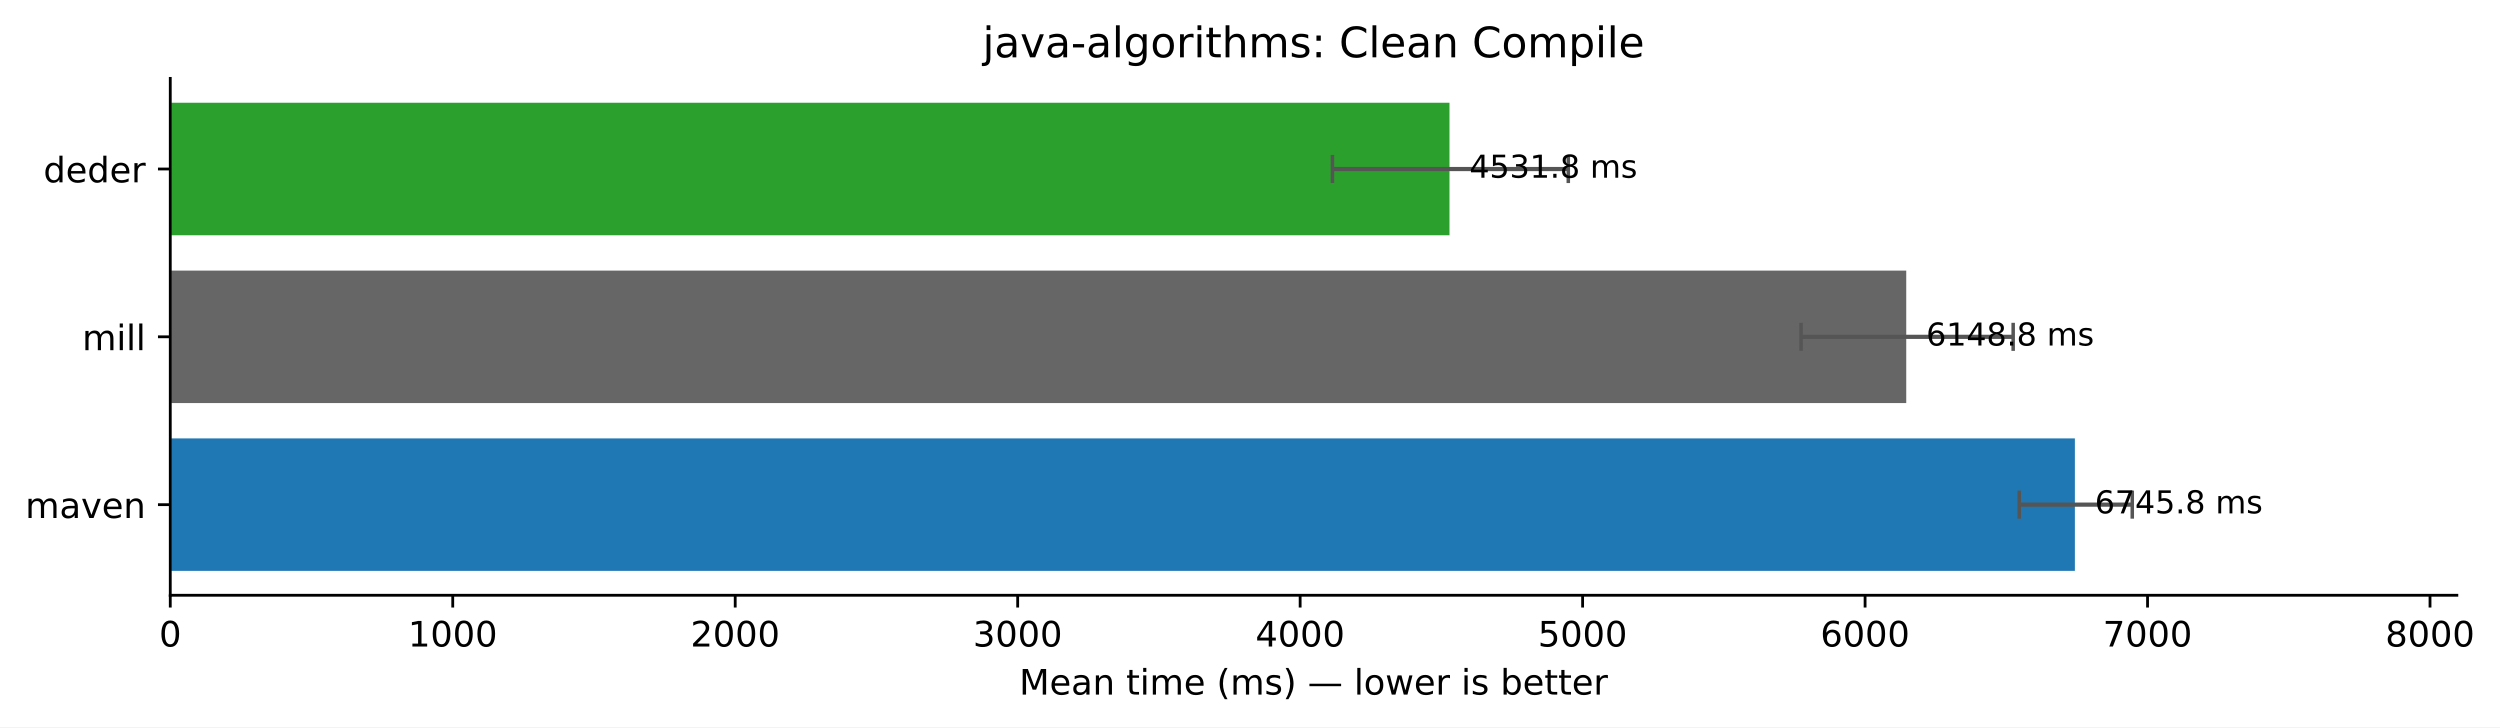
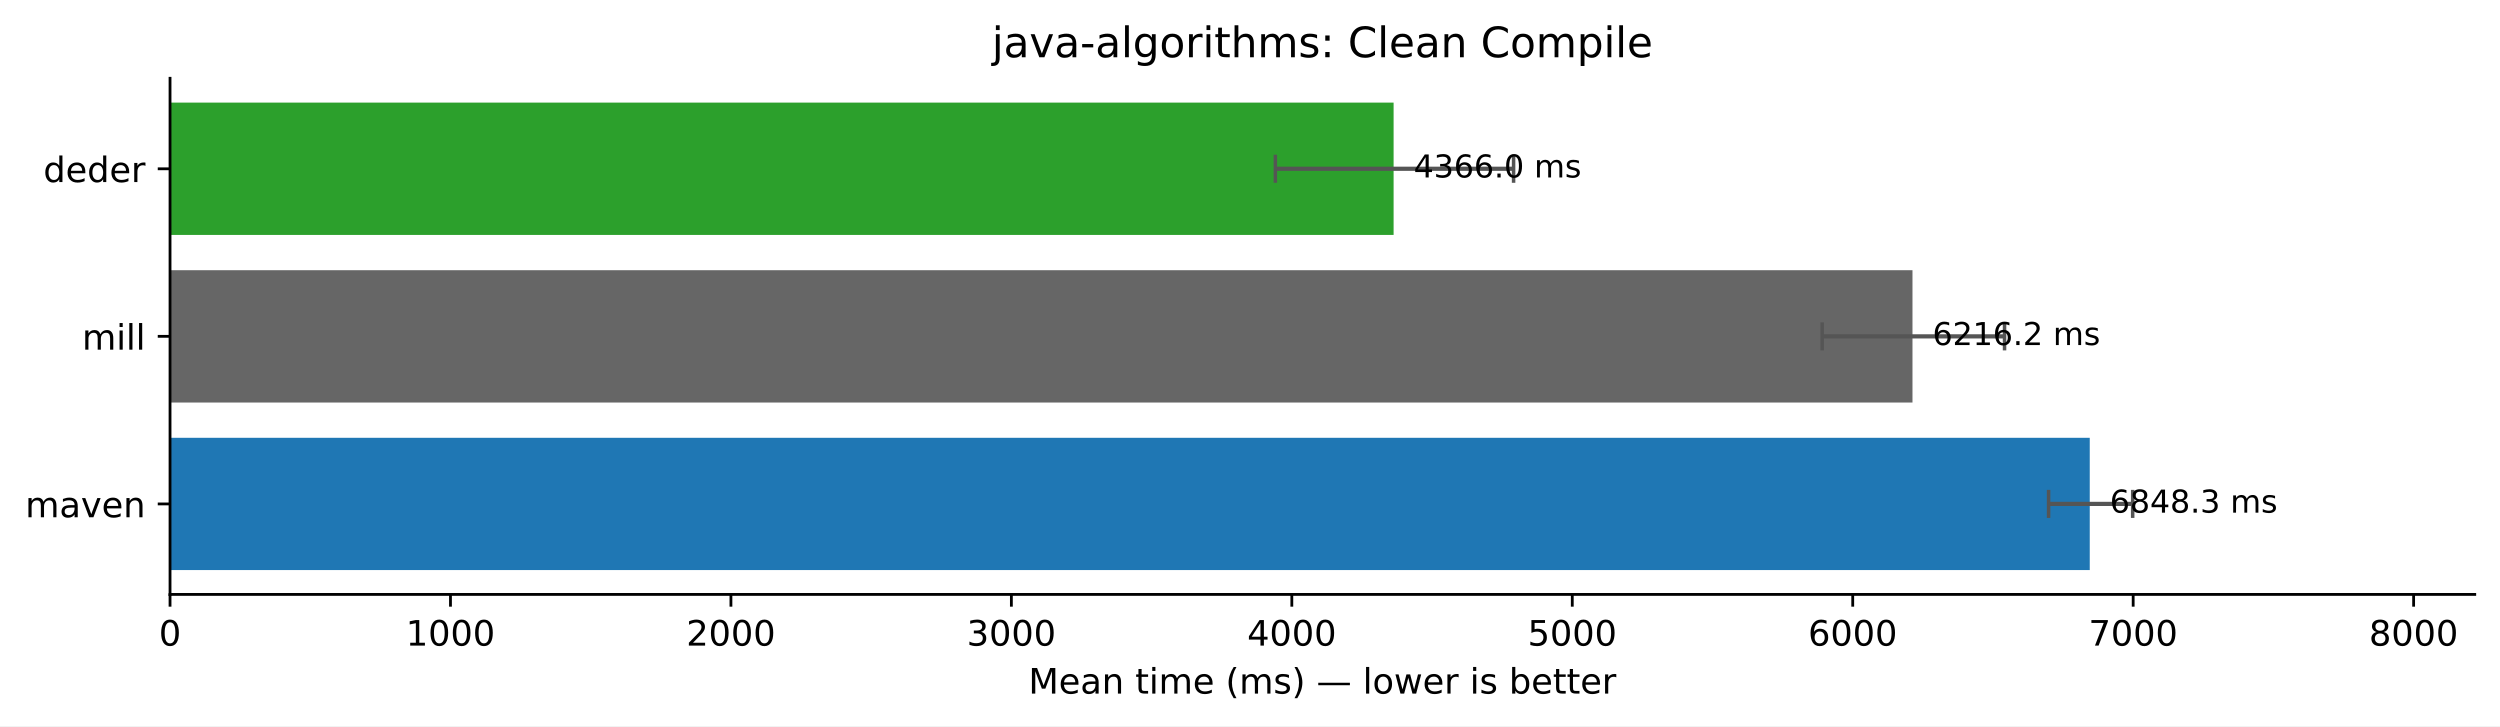
- <svg xmlns="http://www.w3.org/2000/svg" xmlns:xlink="http://www.w3.org/1999/xlink" width="711.777pt" height="207.034pt" viewBox="0 0 711.777 207.034" version="1.1">
+ <svg xmlns="http://www.w3.org/2000/svg" xmlns:xlink="http://www.w3.org/1999/xlink" width="712.788pt" height="207.034pt" viewBox="0 0 712.788 207.034" version="1.1">
  <defs>
    <style type="text/css">*{stroke-linejoin: round; stroke-linecap: butt}</style>
  </defs>
  <g id="figure_1">
    <g id="patch_1">
-       <path d="M 0 207.034  L 711.777 207.034  L 711.777 0  L 0 0  z " style="fill: #ffffff" />
+       <path d="M 0 207.034  L 712.788 207.034  L 712.788 0  L 0 0  z " style="fill: #ffffff" />
    </g>
    <g id="axes_1">
      <g id="patch_2">
-         <path d="M 48.478 169.478  L 699.492 169.478  L 699.492 22.318  L 48.478 22.318  z " style="fill: #ffffff" />
+         <path d="M 48.478 169.478  L 705.588 169.478  L 705.588 22.318  L 48.478 22.318  z " style="fill: #ffffff" />
      </g>
      <g id="patch_3">
-         <path d="M 48.478 162.789  L 590.99 162.789  L 590.99 124.566  L 48.478 124.566  z " clip-path="url(#padd5ee408d)" style="fill: #1f77b4; stroke: #ffffff; stroke-width: 0.5; stroke-linejoin: miter" />
+         <path d="M 48.478 162.789  L 596.07 162.789  L 596.07 124.566  L 48.478 124.566  z " clip-path="url(#p34281b610c)" style="fill: #1f77b4; stroke: #ffffff; stroke-width: 0.5; stroke-linejoin: miter" />
      </g>
      <g id="patch_4">
-         <path d="M 48.478 115.01  L 542.978 115.01  L 542.978 76.786  L 48.478 76.786  z " clip-path="url(#padd5ee408d)" style="fill: #666666; stroke: #ffffff; stroke-width: 0.5; stroke-linejoin: miter" />
+         <path d="M 48.478 115.01  L 545.528 115.01  L 545.528 76.786  L 48.478 76.786  z " clip-path="url(#p34281b610c)" style="fill: #666666; stroke: #ffffff; stroke-width: 0.5; stroke-linejoin: miter" />
      </g>
      <g id="patch_5">
-         <path d="M 48.478 67.231  L 412.935 67.231  L 412.935 29.007  L 48.478 29.007  z " clip-path="url(#padd5ee408d)" style="fill: #2ca02c; stroke: #ffffff; stroke-width: 0.5; stroke-linejoin: miter" />
+         <path d="M 48.478 67.231  L 397.586 67.231  L 397.586 29.007  L 48.478 29.007  z " clip-path="url(#p34281b610c)" style="fill: #2ca02c; stroke: #ffffff; stroke-width: 0.5; stroke-linejoin: miter" />
      </g>
      <g id="matplotlib.axis_1">
        <g id="xtick_1">
          <g id="line2d_1">
            <defs>
-               <path id="m607258ac25" d="M 0 0  L 0 3.5  " style="stroke: #000000; stroke-width: 0.8" />
+               <path id="m3eb3a4a1a3" d="M 0 0  L 0 3.5  " style="stroke: #000000; stroke-width: 0.8" />
            </defs>
            <g>
-               <use xlink:href="#m607258ac25" x="48.478" y="169.478" style="stroke: #000000; stroke-width: 0.8" />
+               <use xlink:href="#m3eb3a4a1a3" x="48.478" y="169.478" style="stroke: #000000; stroke-width: 0.8" />
            </g>
          </g>
          <g id="text_1">
            <g transform="translate(45.29688 184.0766) scale(0.1 -0.1)">
              <defs>
                <path id="DejaVuSans-30" d="M 2034 4250  Q 1547 4250 1301 3770  Q 1056 3291 1056 2328  Q 1056 1369 1301 889  Q 1547 409 2034 409  Q 2525 409 2770 889  Q 3016 1369 3016 2328  Q 3016 3291 2770 3770  Q 2525 4250 2034 4250  z M 2034 4750  Q 2819 4750 3233 4129  Q 3647 3509 3647 2328  Q 3647 1150 3233 529  Q 2819 -91 2034 -91  Q 1250 -91 836 529  Q 422 1150 422 2328  Q 422 3509 836 4129  Q 1250 4750 2034 4750  z " transform="scale(0.015625)" />
              </defs>
              <use xlink:href="#DejaVuSans-30" />
            </g>
          </g>
        </g>
        <g id="xtick_2">
          <g id="line2d_2">
            <g>
-               <use xlink:href="#m607258ac25" x="128.9" y="169.478" style="stroke: #000000; stroke-width: 0.8" />
+               <use xlink:href="#m3eb3a4a1a3" x="128.438" y="169.478" style="stroke: #000000; stroke-width: 0.8" />
            </g>
          </g>
          <g id="text_2">
-             <g transform="translate(116.1748 184.0766) scale(0.1 -0.1)">
+             <g transform="translate(115.7134 184.0766) scale(0.1 -0.1)">
              <defs>
                <path id="DejaVuSans-31" d="M 794 531  L 1825 531  L 1825 4091  L 703 3866  L 703 4441  L 1819 4666  L 2450 4666  L 2450 531  L 3481 531  L 3481 0  L 794 0  L 794 531  z " transform="scale(0.015625)" />
              </defs>
              <use xlink:href="#DejaVuSans-31" />
              <use xlink:href="#DejaVuSans-30" transform="translate(63.62305 0)" />
              <use xlink:href="#DejaVuSans-30" transform="translate(127.2461 0)" />
              <use xlink:href="#DejaVuSans-30" transform="translate(190.8691 0)" />
            </g>
          </g>
        </g>
        <g id="xtick_3">
          <g id="line2d_3">
            <g>
-               <use xlink:href="#m607258ac25" x="209.321" y="169.478" style="stroke: #000000; stroke-width: 0.8" />
+               <use xlink:href="#m3eb3a4a1a3" x="208.399" y="169.478" style="stroke: #000000; stroke-width: 0.8" />
            </g>
          </g>
          <g id="text_3">
-             <g transform="translate(196.5965 184.0766) scale(0.1 -0.1)">
+             <g transform="translate(195.6736 184.0766) scale(0.1 -0.1)">
              <defs>
                <path id="DejaVuSans-32" d="M 1228 531  L 3431 531  L 3431 0  L 469 0  L 469 531  Q 828 903 1448 1529  Q 2069 2156 2228 2338  Q 2531 2678 2651 2914  Q 2772 3150 2772 3378  Q 2772 3750 2511 3984  Q 2250 4219 1831 4219  Q 1534 4219 1204 4116  Q 875 4013 500 3803  L 500 4441  Q 881 4594 1212 4672  Q 1544 4750 1819 4750  Q 2544 4750 2975 4387  Q 3406 4025 3406 3419  Q 3406 3131 3298 2873  Q 3191 2616 2906 2266  Q 2828 2175 2409 1742  Q 1991 1309 1228 531  z " transform="scale(0.015625)" />
              </defs>
              <use xlink:href="#DejaVuSans-32" />
              <use xlink:href="#DejaVuSans-30" transform="translate(63.62305 0)" />
              <use xlink:href="#DejaVuSans-30" transform="translate(127.2461 0)" />
              <use xlink:href="#DejaVuSans-30" transform="translate(190.8691 0)" />
            </g>
          </g>
        </g>
        <g id="xtick_4">
          <g id="line2d_4">
            <g>
-               <use xlink:href="#m607258ac25" x="289.743" y="169.478" style="stroke: #000000; stroke-width: 0.8" />
+               <use xlink:href="#m3eb3a4a1a3" x="288.359" y="169.478" style="stroke: #000000; stroke-width: 0.8" />
            </g>
          </g>
          <g id="text_4">
-             <g transform="translate(277.0181 184.0766) scale(0.1 -0.1)">
+             <g transform="translate(275.6339 184.0766) scale(0.1 -0.1)">
              <defs>
                <path id="DejaVuSans-33" d="M 2597 2516  Q 3050 2419 3304 2112  Q 3559 1806 3559 1356  Q 3559 666 3084 287  Q 2609 -91 1734 -91  Q 1441 -91 1130 -33  Q 819 25 488 141  L 488 750  Q 750 597 1062 519  Q 1375 441 1716 441  Q 2309 441 2620 675  Q 2931 909 2931 1356  Q 2931 1769 2642 2001  Q 2353 2234 1838 2234  L 1294 2234  L 1294 2753  L 1863 2753  Q 2328 2753 2575 2939  Q 2822 3125 2822 3475  Q 2822 3834 2567 4026  Q 2313 4219 1838 4219  Q 1578 4219 1281 4162  Q 984 4106 628 3988  L 628 4550  Q 988 4650 1302 4700  Q 1616 4750 1894 4750  Q 2613 4750 3031 4423  Q 3450 4097 3450 3541  Q 3450 3153 3228 2886  Q 3006 2619 2597 2516  z " transform="scale(0.015625)" />
              </defs>
              <use xlink:href="#DejaVuSans-33" />
              <use xlink:href="#DejaVuSans-30" transform="translate(63.62305 0)" />
              <use xlink:href="#DejaVuSans-30" transform="translate(127.2461 0)" />
              <use xlink:href="#DejaVuSans-30" transform="translate(190.8691 0)" />
            </g>
          </g>
        </g>
        <g id="xtick_5">
          <g id="line2d_5">
            <g>
-               <use xlink:href="#m607258ac25" x="370.165" y="169.478" style="stroke: #000000; stroke-width: 0.8" />
+               <use xlink:href="#m3eb3a4a1a3" x="368.319" y="169.478" style="stroke: #000000; stroke-width: 0.8" />
            </g>
          </g>
          <g id="text_5">
-             <g transform="translate(357.4398 184.0766) scale(0.1 -0.1)">
+             <g transform="translate(355.5941 184.0766) scale(0.1 -0.1)">
              <defs>
                <path id="DejaVuSans-34" d="M 2419 4116  L 825 1625  L 2419 1625  L 2419 4116  z M 2253 4666  L 3047 4666  L 3047 1625  L 3713 1625  L 3713 1100  L 3047 1100  L 3047 0  L 2419 0  L 2419 1100  L 313 1100  L 313 1709  L 2253 4666  z " transform="scale(0.015625)" />
              </defs>
              <use xlink:href="#DejaVuSans-34" />
              <use xlink:href="#DejaVuSans-30" transform="translate(63.62305 0)" />
              <use xlink:href="#DejaVuSans-30" transform="translate(127.2461 0)" />
              <use xlink:href="#DejaVuSans-30" transform="translate(190.8691 0)" />
            </g>
          </g>
        </g>
        <g id="xtick_6">
          <g id="line2d_6">
            <g>
-               <use xlink:href="#m607258ac25" x="450.586" y="169.478" style="stroke: #000000; stroke-width: 0.8" />
+               <use xlink:href="#m3eb3a4a1a3" x="448.279" y="169.478" style="stroke: #000000; stroke-width: 0.8" />
            </g>
          </g>
          <g id="text_6">
-             <g transform="translate(437.8615 184.0766) scale(0.1 -0.1)">
+             <g transform="translate(435.5544 184.0766) scale(0.1 -0.1)">
              <defs>
                <path id="DejaVuSans-35" d="M 691 4666  L 3169 4666  L 3169 4134  L 1269 4134  L 1269 2991  Q 1406 3038 1543 3061  Q 1681 3084 1819 3084  Q 2600 3084 3056 2656  Q 3513 2228 3513 1497  Q 3513 744 3044 326  Q 2575 -91 1722 -91  Q 1428 -91 1123 -41  Q 819 9 494 109  L 494 744  Q 775 591 1075 516  Q 1375 441 1709 441  Q 2250 441 2565 725  Q 2881 1009 2881 1497  Q 2881 1984 2565 2268  Q 2250 2553 1709 2553  Q 1456 2553 1204 2497  Q 953 2441 691 2322  L 691 4666  z " transform="scale(0.015625)" />
              </defs>
              <use xlink:href="#DejaVuSans-35" />
              <use xlink:href="#DejaVuSans-30" transform="translate(63.62305 0)" />
              <use xlink:href="#DejaVuSans-30" transform="translate(127.2461 0)" />
              <use xlink:href="#DejaVuSans-30" transform="translate(190.8691 0)" />
            </g>
          </g>
        </g>
        <g id="xtick_7">
          <g id="line2d_7">
            <g>
-               <use xlink:href="#m607258ac25" x="531.008" y="169.478" style="stroke: #000000; stroke-width: 0.8" />
+               <use xlink:href="#m3eb3a4a1a3" x="528.24" y="169.478" style="stroke: #000000; stroke-width: 0.8" />
            </g>
          </g>
          <g id="text_7">
-             <g transform="translate(518.2832 184.0766) scale(0.1 -0.1)">
+             <g transform="translate(515.5146 184.0766) scale(0.1 -0.1)">
              <defs>
                <path id="DejaVuSans-36" d="M 2113 2584  Q 1688 2584 1439 2293  Q 1191 2003 1191 1497  Q 1191 994 1439 701  Q 1688 409 2113 409  Q 2538 409 2786 701  Q 3034 994 3034 1497  Q 3034 2003 2786 2293  Q 2538 2584 2113 2584  z M 3366 4563  L 3366 3988  Q 3128 4100 2886 4159  Q 2644 4219 2406 4219  Q 1781 4219 1451 3797  Q 1122 3375 1075 2522  Q 1259 2794 1537 2939  Q 1816 3084 2150 3084  Q 2853 3084 3261 2657  Q 3669 2231 3669 1497  Q 3669 778 3244 343  Q 2819 -91 2113 -91  Q 1303 -91 875 529  Q 447 1150 447 2328  Q 447 3434 972 4092  Q 1497 4750 2381 4750  Q 2619 4750 2861 4703  Q 3103 4656 3366 4563  z " transform="scale(0.015625)" />
              </defs>
              <use xlink:href="#DejaVuSans-36" />
              <use xlink:href="#DejaVuSans-30" transform="translate(63.62305 0)" />
              <use xlink:href="#DejaVuSans-30" transform="translate(127.2461 0)" />
              <use xlink:href="#DejaVuSans-30" transform="translate(190.8691 0)" />
            </g>
          </g>
        </g>
        <g id="xtick_8">
          <g id="line2d_8">
            <g>
-               <use xlink:href="#m607258ac25" x="611.43" y="169.478" style="stroke: #000000; stroke-width: 0.8" />
+               <use xlink:href="#m3eb3a4a1a3" x="608.2" y="169.478" style="stroke: #000000; stroke-width: 0.8" />
            </g>
          </g>
          <g id="text_8">
-             <g transform="translate(598.7048 184.0766) scale(0.1 -0.1)">
+             <g transform="translate(595.4749 184.0766) scale(0.1 -0.1)">
              <defs>
                <path id="DejaVuSans-37" d="M 525 4666  L 3525 4666  L 3525 4397  L 1831 0  L 1172 0  L 2766 4134  L 525 4134  L 525 4666  z " transform="scale(0.015625)" />
              </defs>
              <use xlink:href="#DejaVuSans-37" />
              <use xlink:href="#DejaVuSans-30" transform="translate(63.62305 0)" />
              <use xlink:href="#DejaVuSans-30" transform="translate(127.2461 0)" />
              <use xlink:href="#DejaVuSans-30" transform="translate(190.8691 0)" />
            </g>
          </g>
        </g>
        <g id="xtick_9">
          <g id="line2d_9">
            <g>
-               <use xlink:href="#m607258ac25" x="691.852" y="169.478" style="stroke: #000000; stroke-width: 0.8" />
+               <use xlink:href="#m3eb3a4a1a3" x="688.16" y="169.478" style="stroke: #000000; stroke-width: 0.8" />
            </g>
          </g>
          <g id="text_9">
-             <g transform="translate(679.1265 184.0766) scale(0.1 -0.1)">
+             <g transform="translate(675.4351 184.0766) scale(0.1 -0.1)">
              <defs>
                <path id="DejaVuSans-38" d="M 2034 2216  Q 1584 2216 1326 1975  Q 1069 1734 1069 1313  Q 1069 891 1326 650  Q 1584 409 2034 409  Q 2484 409 2743 651  Q 3003 894 3003 1313  Q 3003 1734 2745 1975  Q 2488 2216 2034 2216  z M 1403 2484  Q 997 2584 770 2862  Q 544 3141 544 3541  Q 544 4100 942 4425  Q 1341 4750 2034 4750  Q 2731 4750 3128 4425  Q 3525 4100 3525 3541  Q 3525 3141 3298 2862  Q 3072 2584 2669 2484  Q 3125 2378 3379 2068  Q 3634 1759 3634 1313  Q 3634 634 3220 271  Q 2806 -91 2034 -91  Q 1263 -91 848 271  Q 434 634 434 1313  Q 434 1759 690 2068  Q 947 2378 1403 2484  z M 1172 3481  Q 1172 3119 1398 2916  Q 1625 2713 2034 2713  Q 2441 2713 2670 2916  Q 2900 3119 2900 3481  Q 2900 3844 2670 4047  Q 2441 4250 2034 4250  Q 1625 4250 1398 4047  Q 1172 3844 1172 3481  z " transform="scale(0.015625)" />
              </defs>
              <use xlink:href="#DejaVuSans-38" />
              <use xlink:href="#DejaVuSans-30" transform="translate(63.62305 0)" />
              <use xlink:href="#DejaVuSans-30" transform="translate(127.2461 0)" />
              <use xlink:href="#DejaVuSans-30" transform="translate(190.8691 0)" />
            </g>
          </g>
        </g>
        <g id="text_10">
-           <g transform="translate(290.1881 197.7547) scale(0.1 -0.1)">
+           <g transform="translate(293.2362 197.7547) scale(0.1 -0.1)">
            <defs>
              <path id="DejaVuSans-4d" d="M 628 4666  L 1569 4666  L 2759 1491  L 3956 4666  L 4897 4666  L 4897 0  L 4281 0  L 4281 4097  L 3078 897  L 2444 897  L 1241 4097  L 1241 0  L 628 0  L 628 4666  z " transform="scale(0.015625)" />
              <path id="DejaVuSans-65" d="M 3597 1894  L 3597 1613  L 953 1613  Q 991 1019 1311 708  Q 1631 397 2203 397  Q 2534 397 2845 478  Q 3156 559 3463 722  L 3463 178  Q 3153 47 2828 -22  Q 2503 -91 2169 -91  Q 1331 -91 842 396  Q 353 884 353 1716  Q 353 2575 817 3079  Q 1281 3584 2069 3584  Q 2775 3584 3186 3129  Q 3597 2675 3597 1894  z M 3022 2063  Q 3016 2534 2758 2815  Q 2500 3097 2075 3097  Q 1594 3097 1305 2825  Q 1016 2553 972 2059  L 3022 2063  z " transform="scale(0.015625)" />
              <path id="DejaVuSans-61" d="M 2194 1759  Q 1497 1759 1228 1600  Q 959 1441 959 1056  Q 959 750 1161 570  Q 1363 391 1709 391  Q 2188 391 2477 730  Q 2766 1069 2766 1631  L 2766 1759  L 2194 1759  z M 3341 1997  L 3341 0  L 2766 0  L 2766 531  Q 2569 213 2275 61  Q 1981 -91 1556 -91  Q 1019 -91 701 211  Q 384 513 384 1019  Q 384 1609 779 1909  Q 1175 2209 1959 2209  L 2766 2209  L 2766 2266  Q 2766 2663 2505 2880  Q 2244 3097 1772 3097  Q 1472 3097 1187 3025  Q 903 2953 641 2809  L 641 3341  Q 956 3463 1253 3523  Q 1550 3584 1831 3584  Q 2591 3584 2966 3190  Q 3341 2797 3341 1997  z " transform="scale(0.015625)" />
              <path id="DejaVuSans-6e" d="M 3513 2113  L 3513 0  L 2938 0  L 2938 2094  Q 2938 2591 2744 2837  Q 2550 3084 2163 3084  Q 1697 3084 1428 2787  Q 1159 2491 1159 1978  L 1159 0  L 581 0  L 581 3500  L 1159 3500  L 1159 2956  Q 1366 3272 1645 3428  Q 1925 3584 2291 3584  Q 2894 3584 3203 3211  Q 3513 2838 3513 2113  z " transform="scale(0.015625)" />
              <path id="DejaVuSans-20" transform="scale(0.015625)" />
              <path id="DejaVuSans-74" d="M 1172 4494  L 1172 3500  L 2356 3500  L 2356 3053  L 1172 3053  L 1172 1153  Q 1172 725 1289 603  Q 1406 481 1766 481  L 2356 481  L 2356 0  L 1766 0  Q 1100 0 847 248  Q 594 497 594 1153  L 594 3053  L 172 3053  L 172 3500  L 594 3500  L 594 4494  L 1172 4494  z " transform="scale(0.015625)" />
              <path id="DejaVuSans-69" d="M 603 3500  L 1178 3500  L 1178 0  L 603 0  L 603 3500  z M 603 4863  L 1178 4863  L 1178 4134  L 603 4134  L 603 4863  z " transform="scale(0.015625)" />
              <path id="DejaVuSans-6d" d="M 3328 2828  Q 3544 3216 3844 3400  Q 4144 3584 4550 3584  Q 5097 3584 5394 3201  Q 5691 2819 5691 2113  L 5691 0  L 5113 0  L 5113 2094  Q 5113 2597 4934 2840  Q 4756 3084 4391 3084  Q 3944 3084 3684 2787  Q 3425 2491 3425 1978  L 3425 0  L 2847 0  L 2847 2094  Q 2847 2600 2669 2842  Q 2491 3084 2119 3084  Q 1678 3084 1418 2786  Q 1159 2488 1159 1978  L 1159 0  L 581 0  L 581 3500  L 1159 3500  L 1159 2956  Q 1356 3278 1631 3431  Q 1906 3584 2284 3584  Q 2666 3584 2933 3390  Q 3200 3197 3328 2828  z " transform="scale(0.015625)" />
              <path id="DejaVuSans-28" d="M 1984 4856  Q 1566 4138 1362 3434  Q 1159 2731 1159 2009  Q 1159 1288 1364 580  Q 1569 -128 1984 -844  L 1484 -844  Q 1016 -109 783 600  Q 550 1309 550 2009  Q 550 2706 781 3412  Q 1013 4119 1484 4856  L 1984 4856  z " transform="scale(0.015625)" />
              <path id="DejaVuSans-73" d="M 2834 3397  L 2834 2853  Q 2591 2978 2328 3040  Q 2066 3103 1784 3103  Q 1356 3103 1142 2972  Q 928 2841 928 2578  Q 928 2378 1081 2264  Q 1234 2150 1697 2047  L 1894 2003  Q 2506 1872 2764 1633  Q 3022 1394 3022 966  Q 3022 478 2636 193  Q 2250 -91 1575 -91  Q 1294 -91 989 -36  Q 684 19 347 128  L 347 722  Q 666 556 975 473  Q 1284 391 1588 391  Q 1994 391 2212 530  Q 2431 669 2431 922  Q 2431 1156 2273 1281  Q 2116 1406 1581 1522  L 1381 1569  Q 847 1681 609 1914  Q 372 2147 372 2553  Q 372 3047 722 3315  Q 1072 3584 1716 3584  Q 2034 3584 2315 3537  Q 2597 3491 2834 3397  z " transform="scale(0.015625)" />
              <path id="DejaVuSans-29" d="M 513 4856  L 1013 4856  Q 1481 4119 1714 3412  Q 1947 2706 1947 2009  Q 1947 1309 1714 600  Q 1481 -109 1013 -844  L 513 -844  Q 928 -128 1133 580  Q 1338 1288 1338 2009  Q 1338 2731 1133 3434  Q 928 4138 513 4856  z " transform="scale(0.015625)" />
              <path id="DejaVuSans-2014" d="M 313 1978  L 6088 1978  L 6088 1528  L 313 1528  L 313 1978  z " transform="scale(0.015625)" />
              <path id="DejaVuSans-6c" d="M 603 4863  L 1178 4863  L 1178 0  L 603 0  L 603 4863  z " transform="scale(0.015625)" />
              <path id="DejaVuSans-6f" d="M 1959 3097  Q 1497 3097 1228 2736  Q 959 2375 959 1747  Q 959 1119 1226 758  Q 1494 397 1959 397  Q 2419 397 2687 759  Q 2956 1122 2956 1747  Q 2956 2369 2687 2733  Q 2419 3097 1959 3097  z M 1959 3584  Q 2709 3584 3137 3096  Q 3566 2609 3566 1747  Q 3566 888 3137 398  Q 2709 -91 1959 -91  Q 1206 -91 779 398  Q 353 888 353 1747  Q 353 2609 779 3096  Q 1206 3584 1959 3584  z " transform="scale(0.015625)" />
              <path id="DejaVuSans-77" d="M 269 3500  L 844 3500  L 1563 769  L 2278 3500  L 2956 3500  L 3675 769  L 4391 3500  L 4966 3500  L 4050 0  L 3372 0  L 2619 2869  L 1863 0  L 1184 0  L 269 3500  z " transform="scale(0.015625)" />
              <path id="DejaVuSans-72" d="M 2631 2963  Q 2534 3019 2420 3045  Q 2306 3072 2169 3072  Q 1681 3072 1420 2755  Q 1159 2438 1159 1844  L 1159 0  L 581 0  L 581 3500  L 1159 3500  L 1159 2956  Q 1341 3275 1631 3429  Q 1922 3584 2338 3584  Q 2397 3584 2469 3576  Q 2541 3569 2628 3553  L 2631 2963  z " transform="scale(0.015625)" />
              <path id="DejaVuSans-62" d="M 3116 1747  Q 3116 2381 2855 2742  Q 2594 3103 2138 3103  Q 1681 3103 1420 2742  Q 1159 2381 1159 1747  Q 1159 1113 1420 752  Q 1681 391 2138 391  Q 2594 391 2855 752  Q 3116 1113 3116 1747  z M 1159 2969  Q 1341 3281 1617 3432  Q 1894 3584 2278 3584  Q 2916 3584 3314 3078  Q 3713 2572 3713 1747  Q 3713 922 3314 415  Q 2916 -91 2278 -91  Q 1894 -91 1617 61  Q 1341 213 1159 525  L 1159 0  L 581 0  L 581 4863  L 1159 4863  L 1159 2969  z " transform="scale(0.015625)" />
            </defs>
            <use xlink:href="#DejaVuSans-4d" />
            <use xlink:href="#DejaVuSans-65" transform="translate(86.2793 0)" />
            <use xlink:href="#DejaVuSans-61" transform="translate(147.8027 0)" />
            <use xlink:href="#DejaVuSans-6e" transform="translate(209.082 0)" />
            <use xlink:href="#DejaVuSans-20" transform="translate(272.4609 0)" />
            <use xlink:href="#DejaVuSans-74" transform="translate(304.248 0)" />
            <use xlink:href="#DejaVuSans-69" transform="translate(343.457 0)" />
            <use xlink:href="#DejaVuSans-6d" transform="translate(371.2402 0)" />
            <use xlink:href="#DejaVuSans-65" transform="translate(468.6523 0)" />
            <use xlink:href="#DejaVuSans-20" transform="translate(530.1758 0)" />
            <use xlink:href="#DejaVuSans-28" transform="translate(561.9629 0)" />
            <use xlink:href="#DejaVuSans-6d" transform="translate(600.9766 0)" />
            <use xlink:href="#DejaVuSans-73" transform="translate(698.3887 0)" />
            <use xlink:href="#DejaVuSans-29" transform="translate(750.4883 0)" />
            <use xlink:href="#DejaVuSans-20" transform="translate(789.502 0)" />
            <use xlink:href="#DejaVuSans-2014" transform="translate(821.2891 0)" />
            <use xlink:href="#DejaVuSans-20" transform="translate(921.2891 0)" />
            <use xlink:href="#DejaVuSans-6c" transform="translate(953.0762 0)" />
            <use xlink:href="#DejaVuSans-6f" transform="translate(980.8594 0)" />
            <use xlink:href="#DejaVuSans-77" transform="translate(1042.041 0)" />
            <use xlink:href="#DejaVuSans-65" transform="translate(1123.828 0)" />
            <use xlink:href="#DejaVuSans-72" transform="translate(1185.352 0)" />
            <use xlink:href="#DejaVuSans-20" transform="translate(1226.465 0)" />
            <use xlink:href="#DejaVuSans-69" transform="translate(1258.252 0)" />
            <use xlink:href="#DejaVuSans-73" transform="translate(1286.035 0)" />
            <use xlink:href="#DejaVuSans-20" transform="translate(1338.135 0)" />
            <use xlink:href="#DejaVuSans-62" transform="translate(1369.922 0)" />
            <use xlink:href="#DejaVuSans-65" transform="translate(1433.398 0)" />
            <use xlink:href="#DejaVuSans-74" transform="translate(1494.922 0)" />
            <use xlink:href="#DejaVuSans-74" transform="translate(1534.131 0)" />
            <use xlink:href="#DejaVuSans-65" transform="translate(1573.34 0)" />
            <use xlink:href="#DejaVuSans-72" transform="translate(1634.863 0)" />
          </g>
        </g>
      </g>
      <g id="matplotlib.axis_2">
        <g id="ytick_1">
          <g id="line2d_10">
            <defs>
-               <path id="ma3da128184" d="M 0 0  L -3.5 0  " style="stroke: #000000; stroke-width: 0.8" />
+               <path id="m3939d7fa81" d="M 0 0  L -3.5 0  " style="stroke: #000000; stroke-width: 0.8" />
            </defs>
            <g>
-               <use xlink:href="#ma3da128184" x="48.478" y="143.677" style="stroke: #000000; stroke-width: 0.8" />
+               <use xlink:href="#m3939d7fa81" x="48.478" y="143.677" style="stroke: #000000; stroke-width: 0.8" />
            </g>
          </g>
          <g id="text_11">
            <g transform="translate(7.2 147.4766) scale(0.1 -0.1)">
              <defs>
                <path id="DejaVuSans-76" d="M 191 3500  L 800 3500  L 1894 563  L 2988 3500  L 3597 3500  L 2284 0  L 1503 0  L 191 3500  z " transform="scale(0.015625)" />
              </defs>
              <use xlink:href="#DejaVuSans-6d" />
              <use xlink:href="#DejaVuSans-61" transform="translate(97.41211 0)" />
              <use xlink:href="#DejaVuSans-76" transform="translate(158.6914 0)" />
              <use xlink:href="#DejaVuSans-65" transform="translate(217.8711 0)" />
              <use xlink:href="#DejaVuSans-6e" transform="translate(279.3945 0)" />
            </g>
          </g>
        </g>
        <g id="ytick_2">
          <g id="line2d_11">
            <g>
-               <use xlink:href="#ma3da128184" x="48.478" y="95.898" style="stroke: #000000; stroke-width: 0.8" />
+               <use xlink:href="#m3939d7fa81" x="48.478" y="95.898" style="stroke: #000000; stroke-width: 0.8" />
            </g>
          </g>
          <g id="text_12">
            <g transform="translate(23.40312 99.69734) scale(0.1 -0.1)">
              <use xlink:href="#DejaVuSans-6d" />
              <use xlink:href="#DejaVuSans-69" transform="translate(97.41211 0)" />
              <use xlink:href="#DejaVuSans-6c" transform="translate(125.1953 0)" />
              <use xlink:href="#DejaVuSans-6c" transform="translate(152.9785 0)" />
            </g>
          </g>
        </g>
        <g id="ytick_3">
          <g id="line2d_12">
            <g>
-               <use xlink:href="#ma3da128184" x="48.478" y="48.119" style="stroke: #000000; stroke-width: 0.8" />
+               <use xlink:href="#m3939d7fa81" x="48.478" y="48.119" style="stroke: #000000; stroke-width: 0.8" />
            </g>
          </g>
          <g id="text_13">
            <g transform="translate(12.36406 51.91812) scale(0.1 -0.1)">
              <defs>
                <path id="DejaVuSans-64" d="M 2906 2969  L 2906 4863  L 3481 4863  L 3481 0  L 2906 0  L 2906 525  Q 2725 213 2448 61  Q 2172 -91 1784 -91  Q 1150 -91 751 415  Q 353 922 353 1747  Q 353 2572 751 3078  Q 1150 3584 1784 3584  Q 2172 3584 2448 3432  Q 2725 3281 2906 2969  z M 947 1747  Q 947 1113 1208 752  Q 1469 391 1925 391  Q 2381 391 2643 752  Q 2906 1113 2906 1747  Q 2906 2381 2643 2742  Q 2381 3103 1925 3103  Q 1469 3103 1208 2742  Q 947 2381 947 1747  z " transform="scale(0.015625)" />
              </defs>
              <use xlink:href="#DejaVuSans-64" />
              <use xlink:href="#DejaVuSans-65" transform="translate(63.47656 0)" />
              <use xlink:href="#DejaVuSans-64" transform="translate(125 0)" />
              <use xlink:href="#DejaVuSans-65" transform="translate(188.4766 0)" />
              <use xlink:href="#DejaVuSans-72" transform="translate(250 0)" />
            </g>
          </g>
        </g>
      </g>
      <g id="LineCollection_1">
-         <path d="M 574.901 143.677  L 607.078 143.677  " clip-path="url(#padd5ee408d)" style="fill: none; stroke: #555555; stroke-width: 1.2" />
-         <path d="M 512.784 95.898  L 573.172 95.898  " clip-path="url(#padd5ee408d)" style="fill: none; stroke: #555555; stroke-width: 1.2" />
-         <path d="M 379.361 48.119  L 446.51 48.119  " clip-path="url(#padd5ee408d)" style="fill: none; stroke: #555555; stroke-width: 1.2" />
+         <path d="M 584.083 143.677  L 608.057 143.677  " clip-path="url(#p34281b610c)" style="fill: none; stroke: #555555; stroke-width: 1.2" />
+         <path d="M 519.527 95.898  L 571.528 95.898  " clip-path="url(#p34281b610c)" style="fill: none; stroke: #555555; stroke-width: 1.2" />
+         <path d="M 363.624 48.119  L 431.548 48.119  " clip-path="url(#p34281b610c)" style="fill: none; stroke: #555555; stroke-width: 1.2" />
      </g>
      <g id="line2d_13">
        <defs>
-           <path id="mbb8cf50736" d="M 0 4  L 0 -4  " style="stroke: #555555" />
+           <path id="m6117c27ade" d="M 0 4  L 0 -4  " style="stroke: #555555" />
        </defs>
-         <g clip-path="url(#padd5ee408d)">
-           <use xlink:href="#mbb8cf50736" x="574.901" y="143.677" style="fill: #1f77b4; stroke: #555555" />
-           <use xlink:href="#mbb8cf50736" x="512.784" y="95.898" style="fill: #1f77b4; stroke: #555555" />
-           <use xlink:href="#mbb8cf50736" x="379.361" y="48.119" style="fill: #1f77b4; stroke: #555555" />
+         <g clip-path="url(#p34281b610c)">
+           <use xlink:href="#m6117c27ade" x="584.083" y="143.677" style="fill: #1f77b4; stroke: #555555" />
+           <use xlink:href="#m6117c27ade" x="519.527" y="95.898" style="fill: #1f77b4; stroke: #555555" />
+           <use xlink:href="#m6117c27ade" x="363.624" y="48.119" style="fill: #1f77b4; stroke: #555555" />
        </g>
      </g>
      <g id="line2d_14">
-         <g clip-path="url(#padd5ee408d)">
-           <use xlink:href="#mbb8cf50736" x="607.078" y="143.677" style="fill: #1f77b4; stroke: #555555" />
-           <use xlink:href="#mbb8cf50736" x="573.172" y="95.898" style="fill: #1f77b4; stroke: #555555" />
-           <use xlink:href="#mbb8cf50736" x="446.51" y="48.119" style="fill: #1f77b4; stroke: #555555" />
+         <g clip-path="url(#p34281b610c)">
+           <use xlink:href="#m6117c27ade" x="608.057" y="143.677" style="fill: #1f77b4; stroke: #555555" />
+           <use xlink:href="#m6117c27ade" x="571.528" y="95.898" style="fill: #1f77b4; stroke: #555555" />
+           <use xlink:href="#m6117c27ade" x="431.548" y="48.119" style="fill: #1f77b4; stroke: #555555" />
        </g>
      </g>
      <g id="patch_6">
        <path d="M 48.478 169.478  L 48.478 22.318  " style="fill: none; stroke: #000000; stroke-width: 0.8; stroke-linejoin: miter; stroke-linecap: square" />
      </g>
      <g id="patch_7">
-         <path d="M 48.478 169.478  L 699.492 169.478  " style="fill: none; stroke: #000000; stroke-width: 0.8; stroke-linejoin: miter; stroke-linecap: square" />
+         <path d="M 48.478 169.478  L 705.588 169.478  " style="fill: none; stroke: #000000; stroke-width: 0.8; stroke-linejoin: miter; stroke-linecap: square" />
      </g>
      <g id="text_14">
-         <g transform="translate(596.4146 146.1608) scale(0.09 -0.09)">
+         <g transform="translate(601.5457 146.1608) scale(0.09 -0.09)">
          <defs>
            <path id="DejaVuSans-2e" d="M 684 794  L 1344 794  L 1344 0  L 684 0  L 684 794  z " transform="scale(0.015625)" />
          </defs>
          <use xlink:href="#DejaVuSans-36" />
-           <use xlink:href="#DejaVuSans-37" transform="translate(63.62305 0)" />
+           <use xlink:href="#DejaVuSans-38" transform="translate(63.62305 0)" />
          <use xlink:href="#DejaVuSans-34" transform="translate(127.2461 0)" />
-           <use xlink:href="#DejaVuSans-35" transform="translate(190.8691 0)" />
+           <use xlink:href="#DejaVuSans-38" transform="translate(190.8691 0)" />
          <use xlink:href="#DejaVuSans-2e" transform="translate(254.4922 0)" />
-           <use xlink:href="#DejaVuSans-38" transform="translate(286.2793 0)" />
+           <use xlink:href="#DejaVuSans-33" transform="translate(286.2793 0)" />
          <use xlink:href="#DejaVuSans-20" transform="translate(349.9023 0)" />
          <use xlink:href="#DejaVuSans-6d" transform="translate(381.6895 0)" />
          <use xlink:href="#DejaVuSans-73" transform="translate(479.1016 0)" />
        </g>
      </g>
      <g id="text_15">
-         <g transform="translate(548.4031 98.38156) scale(0.09 -0.09)">
+         <g transform="translate(551.0036 98.38156) scale(0.09 -0.09)">
          <use xlink:href="#DejaVuSans-36" />
-           <use xlink:href="#DejaVuSans-31" transform="translate(63.62305 0)" />
-           <use xlink:href="#DejaVuSans-34" transform="translate(127.2461 0)" />
-           <use xlink:href="#DejaVuSans-38" transform="translate(190.8691 0)" />
+           <use xlink:href="#DejaVuSans-32" transform="translate(63.62305 0)" />
+           <use xlink:href="#DejaVuSans-31" transform="translate(127.2461 0)" />
+           <use xlink:href="#DejaVuSans-36" transform="translate(190.8691 0)" />
          <use xlink:href="#DejaVuSans-2e" transform="translate(254.4922 0)" />
-           <use xlink:href="#DejaVuSans-38" transform="translate(286.2793 0)" />
+           <use xlink:href="#DejaVuSans-32" transform="translate(286.2793 0)" />
          <use xlink:href="#DejaVuSans-20" transform="translate(349.9023 0)" />
          <use xlink:href="#DejaVuSans-6d" transform="translate(381.6895 0)" />
          <use xlink:href="#DejaVuSans-73" transform="translate(479.1016 0)" />
        </g>
      </g>
      <g id="text_16">
-         <g transform="translate(418.3605 50.60234) scale(0.09 -0.09)">
+         <g transform="translate(403.0622 50.60234) scale(0.09 -0.09)">
          <use xlink:href="#DejaVuSans-34" />
-           <use xlink:href="#DejaVuSans-35" transform="translate(63.62305 0)" />
-           <use xlink:href="#DejaVuSans-33" transform="translate(127.2461 0)" />
-           <use xlink:href="#DejaVuSans-31" transform="translate(190.8691 0)" />
+           <use xlink:href="#DejaVuSans-33" transform="translate(63.62305 0)" />
+           <use xlink:href="#DejaVuSans-36" transform="translate(127.2461 0)" />
+           <use xlink:href="#DejaVuSans-36" transform="translate(190.8691 0)" />
          <use xlink:href="#DejaVuSans-2e" transform="translate(254.4922 0)" />
-           <use xlink:href="#DejaVuSans-38" transform="translate(286.2793 0)" />
+           <use xlink:href="#DejaVuSans-30" transform="translate(286.2793 0)" />
          <use xlink:href="#DejaVuSans-20" transform="translate(349.9023 0)" />
          <use xlink:href="#DejaVuSans-6d" transform="translate(381.6895 0)" />
          <use xlink:href="#DejaVuSans-73" transform="translate(479.1016 0)" />
        </g>
      </g>
      <g id="text_17">
-         <g transform="translate(279.7634 16.31812) scale(0.12 -0.12)">
+         <g transform="translate(282.8116 16.31812) scale(0.12 -0.12)">
          <defs>
            <path id="DejaVuSans-6a" d="M 603 3500  L 1178 3500  L 1178 -63  Q 1178 -731 923 -1031  Q 669 -1331 103 -1331  L -116 -1331  L -116 -844  L 38 -844  Q 366 -844 484 -692  Q 603 -541 603 -63  L 603 3500  z M 603 4863  L 1178 4863  L 1178 4134  L 603 4134  L 603 4863  z " transform="scale(0.015625)" />
            <path id="DejaVuSans-2d" d="M 313 2009  L 1997 2009  L 1997 1497  L 313 1497  L 313 2009  z " transform="scale(0.015625)" />
            <path id="DejaVuSans-67" d="M 2906 1791  Q 2906 2416 2648 2759  Q 2391 3103 1925 3103  Q 1463 3103 1205 2759  Q 947 2416 947 1791  Q 947 1169 1205 825  Q 1463 481 1925 481  Q 2391 481 2648 825  Q 2906 1169 2906 1791  z M 3481 434  Q 3481 -459 3084 -895  Q 2688 -1331 1869 -1331  Q 1566 -1331 1297 -1286  Q 1028 -1241 775 -1147  L 775 -588  Q 1028 -725 1275 -790  Q 1522 -856 1778 -856  Q 2344 -856 2625 -561  Q 2906 -266 2906 331  L 2906 616  Q 2728 306 2450 153  Q 2172 0 1784 0  Q 1141 0 747 490  Q 353 981 353 1791  Q 353 2603 747 3093  Q 1141 3584 1784 3584  Q 2172 3584 2450 3431  Q 2728 3278 2906 2969  L 2906 3500  L 3481 3500  L 3481 434  z " transform="scale(0.015625)" />
            <path id="DejaVuSans-68" d="M 3513 2113  L 3513 0  L 2938 0  L 2938 2094  Q 2938 2591 2744 2837  Q 2550 3084 2163 3084  Q 1697 3084 1428 2787  Q 1159 2491 1159 1978  L 1159 0  L 581 0  L 581 4863  L 1159 4863  L 1159 2956  Q 1366 3272 1645 3428  Q 1925 3584 2291 3584  Q 2894 3584 3203 3211  Q 3513 2838 3513 2113  z " transform="scale(0.015625)" />
            <path id="DejaVuSans-3a" d="M 750 794  L 1409 794  L 1409 0  L 750 0  L 750 794  z M 750 3309  L 1409 3309  L 1409 2516  L 750 2516  L 750 3309  z " transform="scale(0.015625)" />
            <path id="DejaVuSans-43" d="M 4122 4306  L 4122 3641  Q 3803 3938 3442 4084  Q 3081 4231 2675 4231  Q 1875 4231 1450 3742  Q 1025 3253 1025 2328  Q 1025 1406 1450 917  Q 1875 428 2675 428  Q 3081 428 3442 575  Q 3803 722 4122 1019  L 4122 359  Q 3791 134 3420 21  Q 3050 -91 2638 -91  Q 1578 -91 968 557  Q 359 1206 359 2328  Q 359 3453 968 4101  Q 1578 4750 2638 4750  Q 3056 4750 3426 4639  Q 3797 4528 4122 4306  z " transform="scale(0.015625)" />
            <path id="DejaVuSans-70" d="M 1159 525  L 1159 -1331  L 581 -1331  L 581 3500  L 1159 3500  L 1159 2969  Q 1341 3281 1617 3432  Q 1894 3584 2278 3584  Q 2916 3584 3314 3078  Q 3713 2572 3713 1747  Q 3713 922 3314 415  Q 2916 -91 2278 -91  Q 1894 -91 1617 61  Q 1341 213 1159 525  z M 3116 1747  Q 3116 2381 2855 2742  Q 2594 3103 2138 3103  Q 1681 3103 1420 2742  Q 1159 2381 1159 1747  Q 1159 1113 1420 752  Q 1681 391 2138 391  Q 2594 391 2855 752  Q 3116 1113 3116 1747  z " transform="scale(0.015625)" />
          </defs>
          <use xlink:href="#DejaVuSans-6a" />
          <use xlink:href="#DejaVuSans-61" transform="translate(27.7832 0)" />
          <use xlink:href="#DejaVuSans-76" transform="translate(89.0625 0)" />
          <use xlink:href="#DejaVuSans-61" transform="translate(148.2422 0)" />
          <use xlink:href="#DejaVuSans-2d" transform="translate(209.5215 0)" />
          <use xlink:href="#DejaVuSans-61" transform="translate(245.6055 0)" />
          <use xlink:href="#DejaVuSans-6c" transform="translate(306.8848 0)" />
          <use xlink:href="#DejaVuSans-67" transform="translate(334.668 0)" />
          <use xlink:href="#DejaVuSans-6f" transform="translate(398.1445 0)" />
          <use xlink:href="#DejaVuSans-72" transform="translate(459.3262 0)" />
          <use xlink:href="#DejaVuSans-69" transform="translate(500.4395 0)" />
          <use xlink:href="#DejaVuSans-74" transform="translate(528.2227 0)" />
          <use xlink:href="#DejaVuSans-68" transform="translate(567.4316 0)" />
          <use xlink:href="#DejaVuSans-6d" transform="translate(630.8105 0)" />
          <use xlink:href="#DejaVuSans-73" transform="translate(728.2227 0)" />
          <use xlink:href="#DejaVuSans-3a" transform="translate(780.3223 0)" />
          <use xlink:href="#DejaVuSans-20" transform="translate(814.0137 0)" />
          <use xlink:href="#DejaVuSans-43" transform="translate(845.8008 0)" />
          <use xlink:href="#DejaVuSans-6c" transform="translate(915.625 0)" />
          <use xlink:href="#DejaVuSans-65" transform="translate(943.4082 0)" />
          <use xlink:href="#DejaVuSans-61" transform="translate(1004.932 0)" />
          <use xlink:href="#DejaVuSans-6e" transform="translate(1066.211 0)" />
          <use xlink:href="#DejaVuSans-20" transform="translate(1129.59 0)" />
          <use xlink:href="#DejaVuSans-43" transform="translate(1161.377 0)" />
          <use xlink:href="#DejaVuSans-6f" transform="translate(1231.201 0)" />
          <use xlink:href="#DejaVuSans-6d" transform="translate(1292.383 0)" />
          <use xlink:href="#DejaVuSans-70" transform="translate(1389.795 0)" />
          <use xlink:href="#DejaVuSans-69" transform="translate(1453.271 0)" />
          <use xlink:href="#DejaVuSans-6c" transform="translate(1481.055 0)" />
          <use xlink:href="#DejaVuSans-65" transform="translate(1508.838 0)" />
        </g>
      </g>
    </g>
  </g>
  <defs>
-     <clipPath id="padd5ee408d">
-       <rect x="48.478" y="22.318" width="651.014" height="147.16" />
+     <clipPath id="p34281b610c">
+       <rect x="48.478" y="22.318" width="657.11" height="147.16" />
    </clipPath>
  </defs>
</svg>
